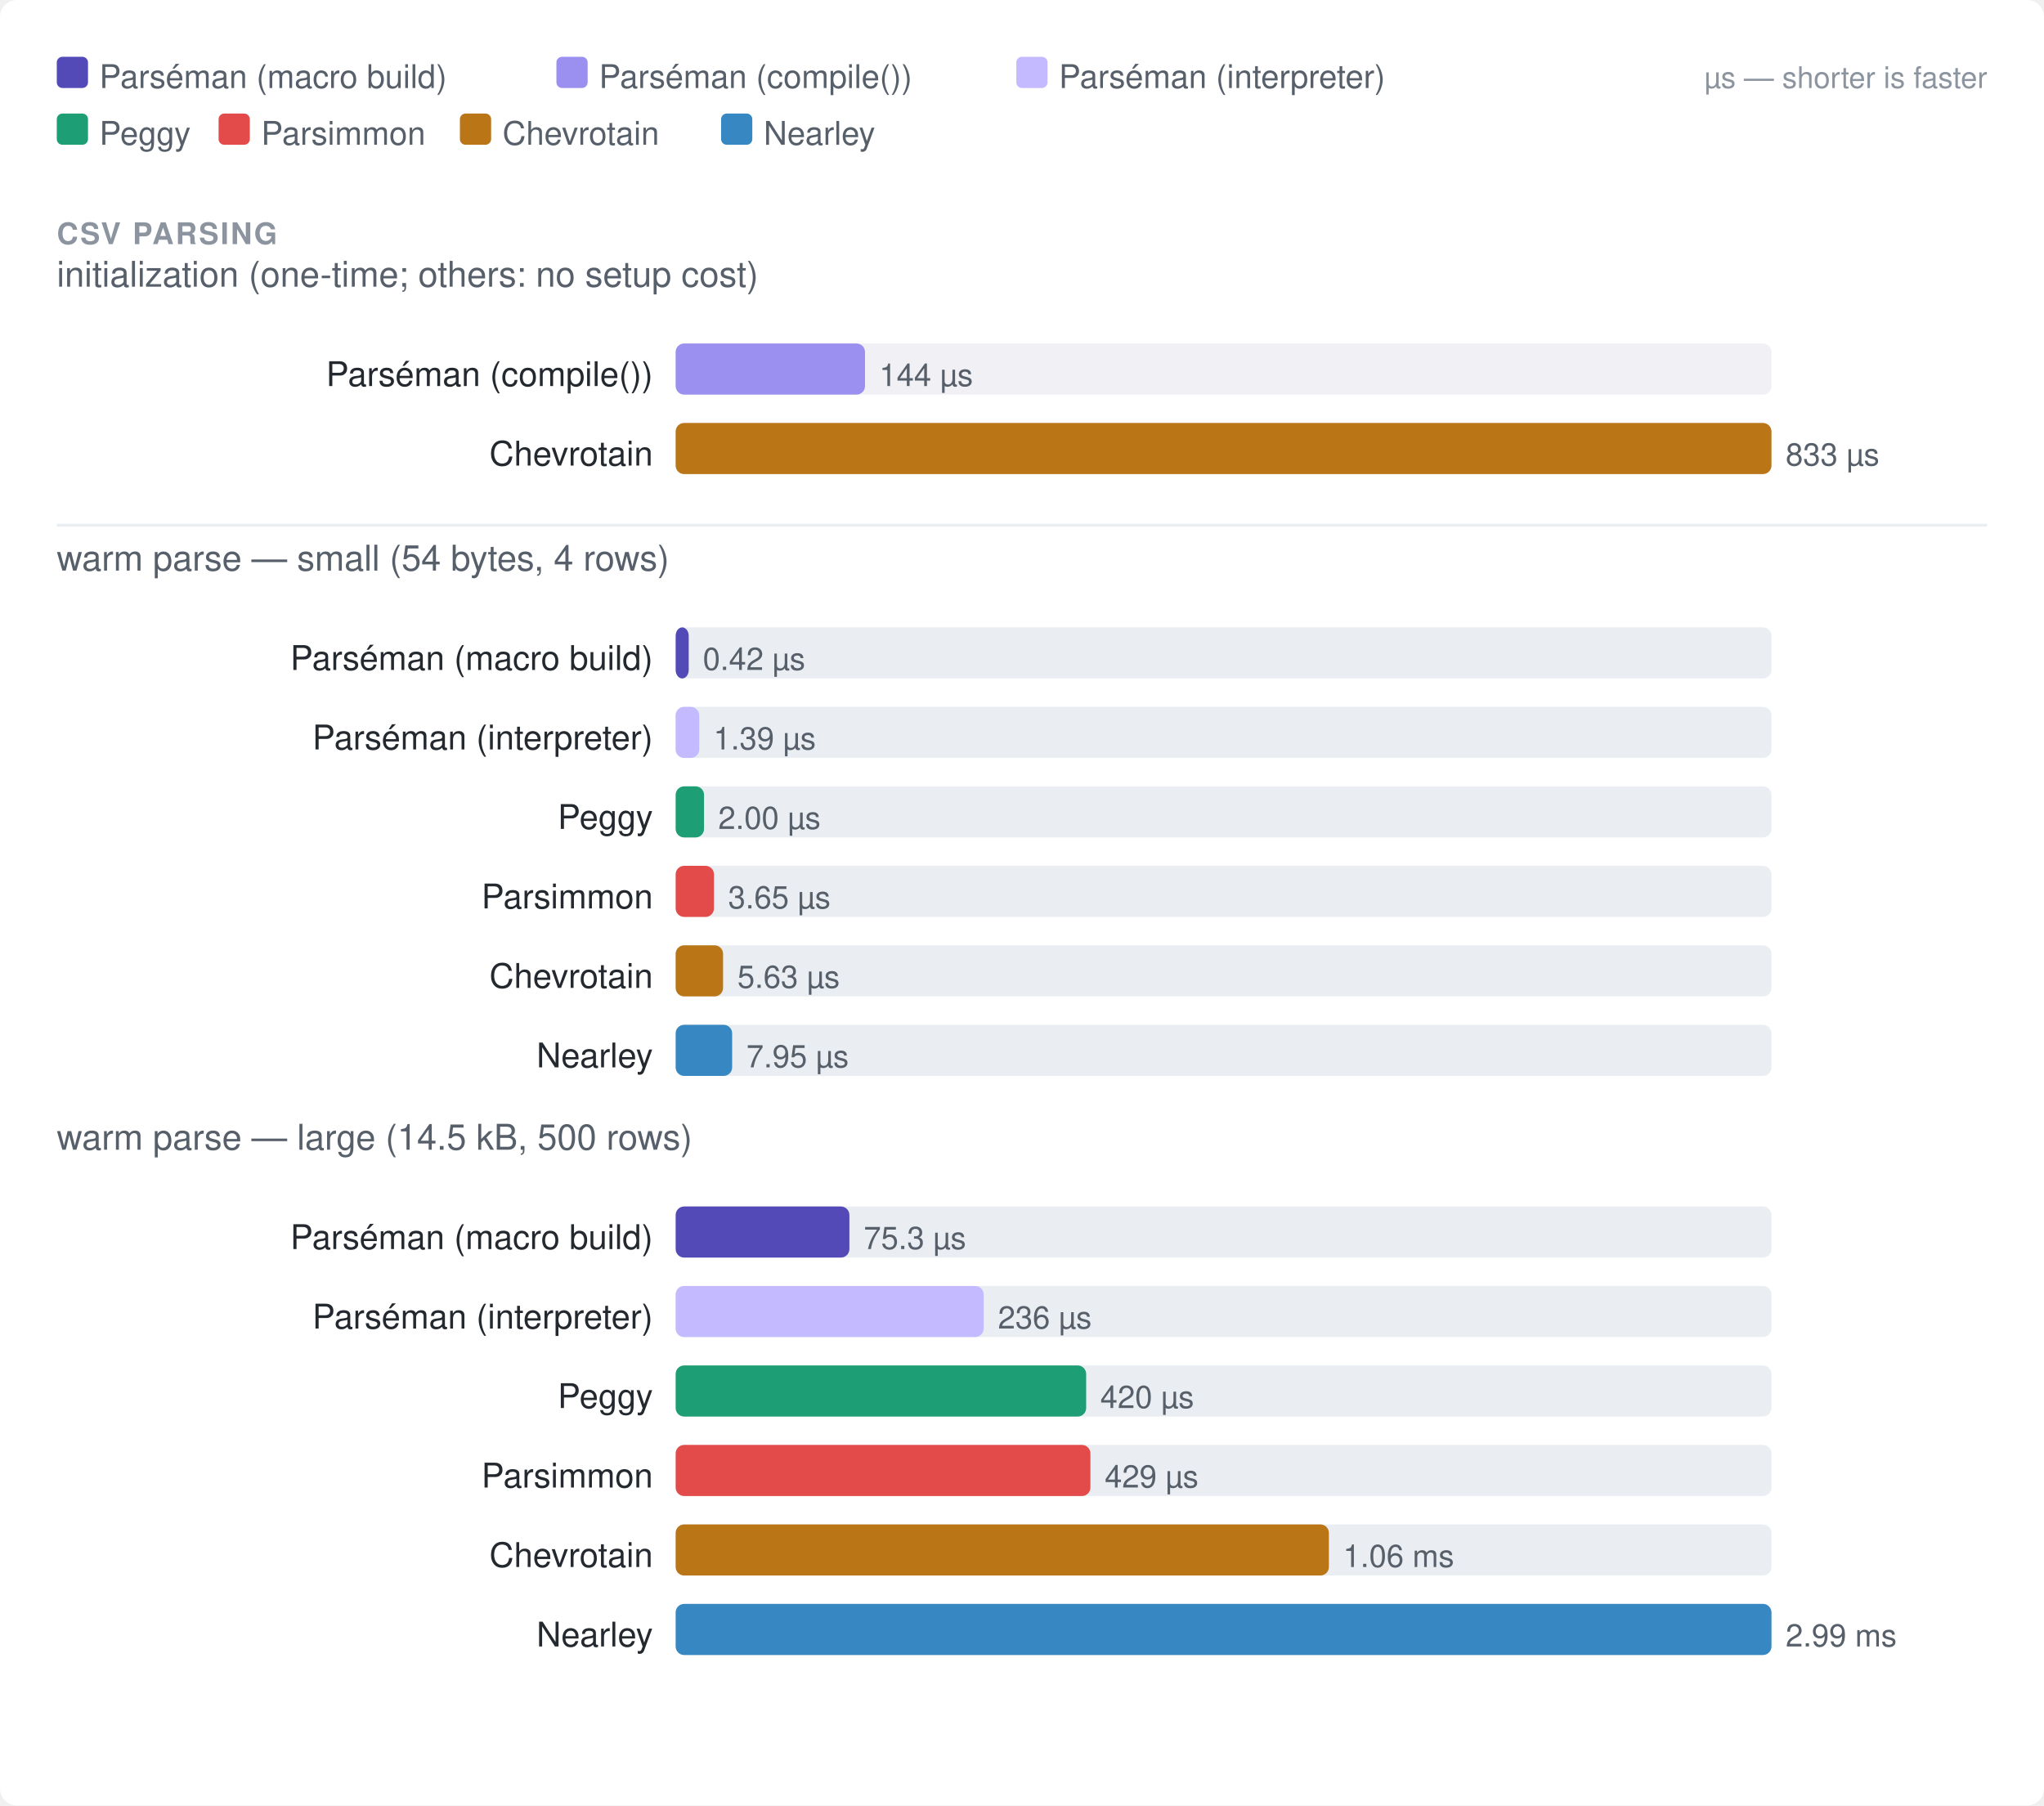
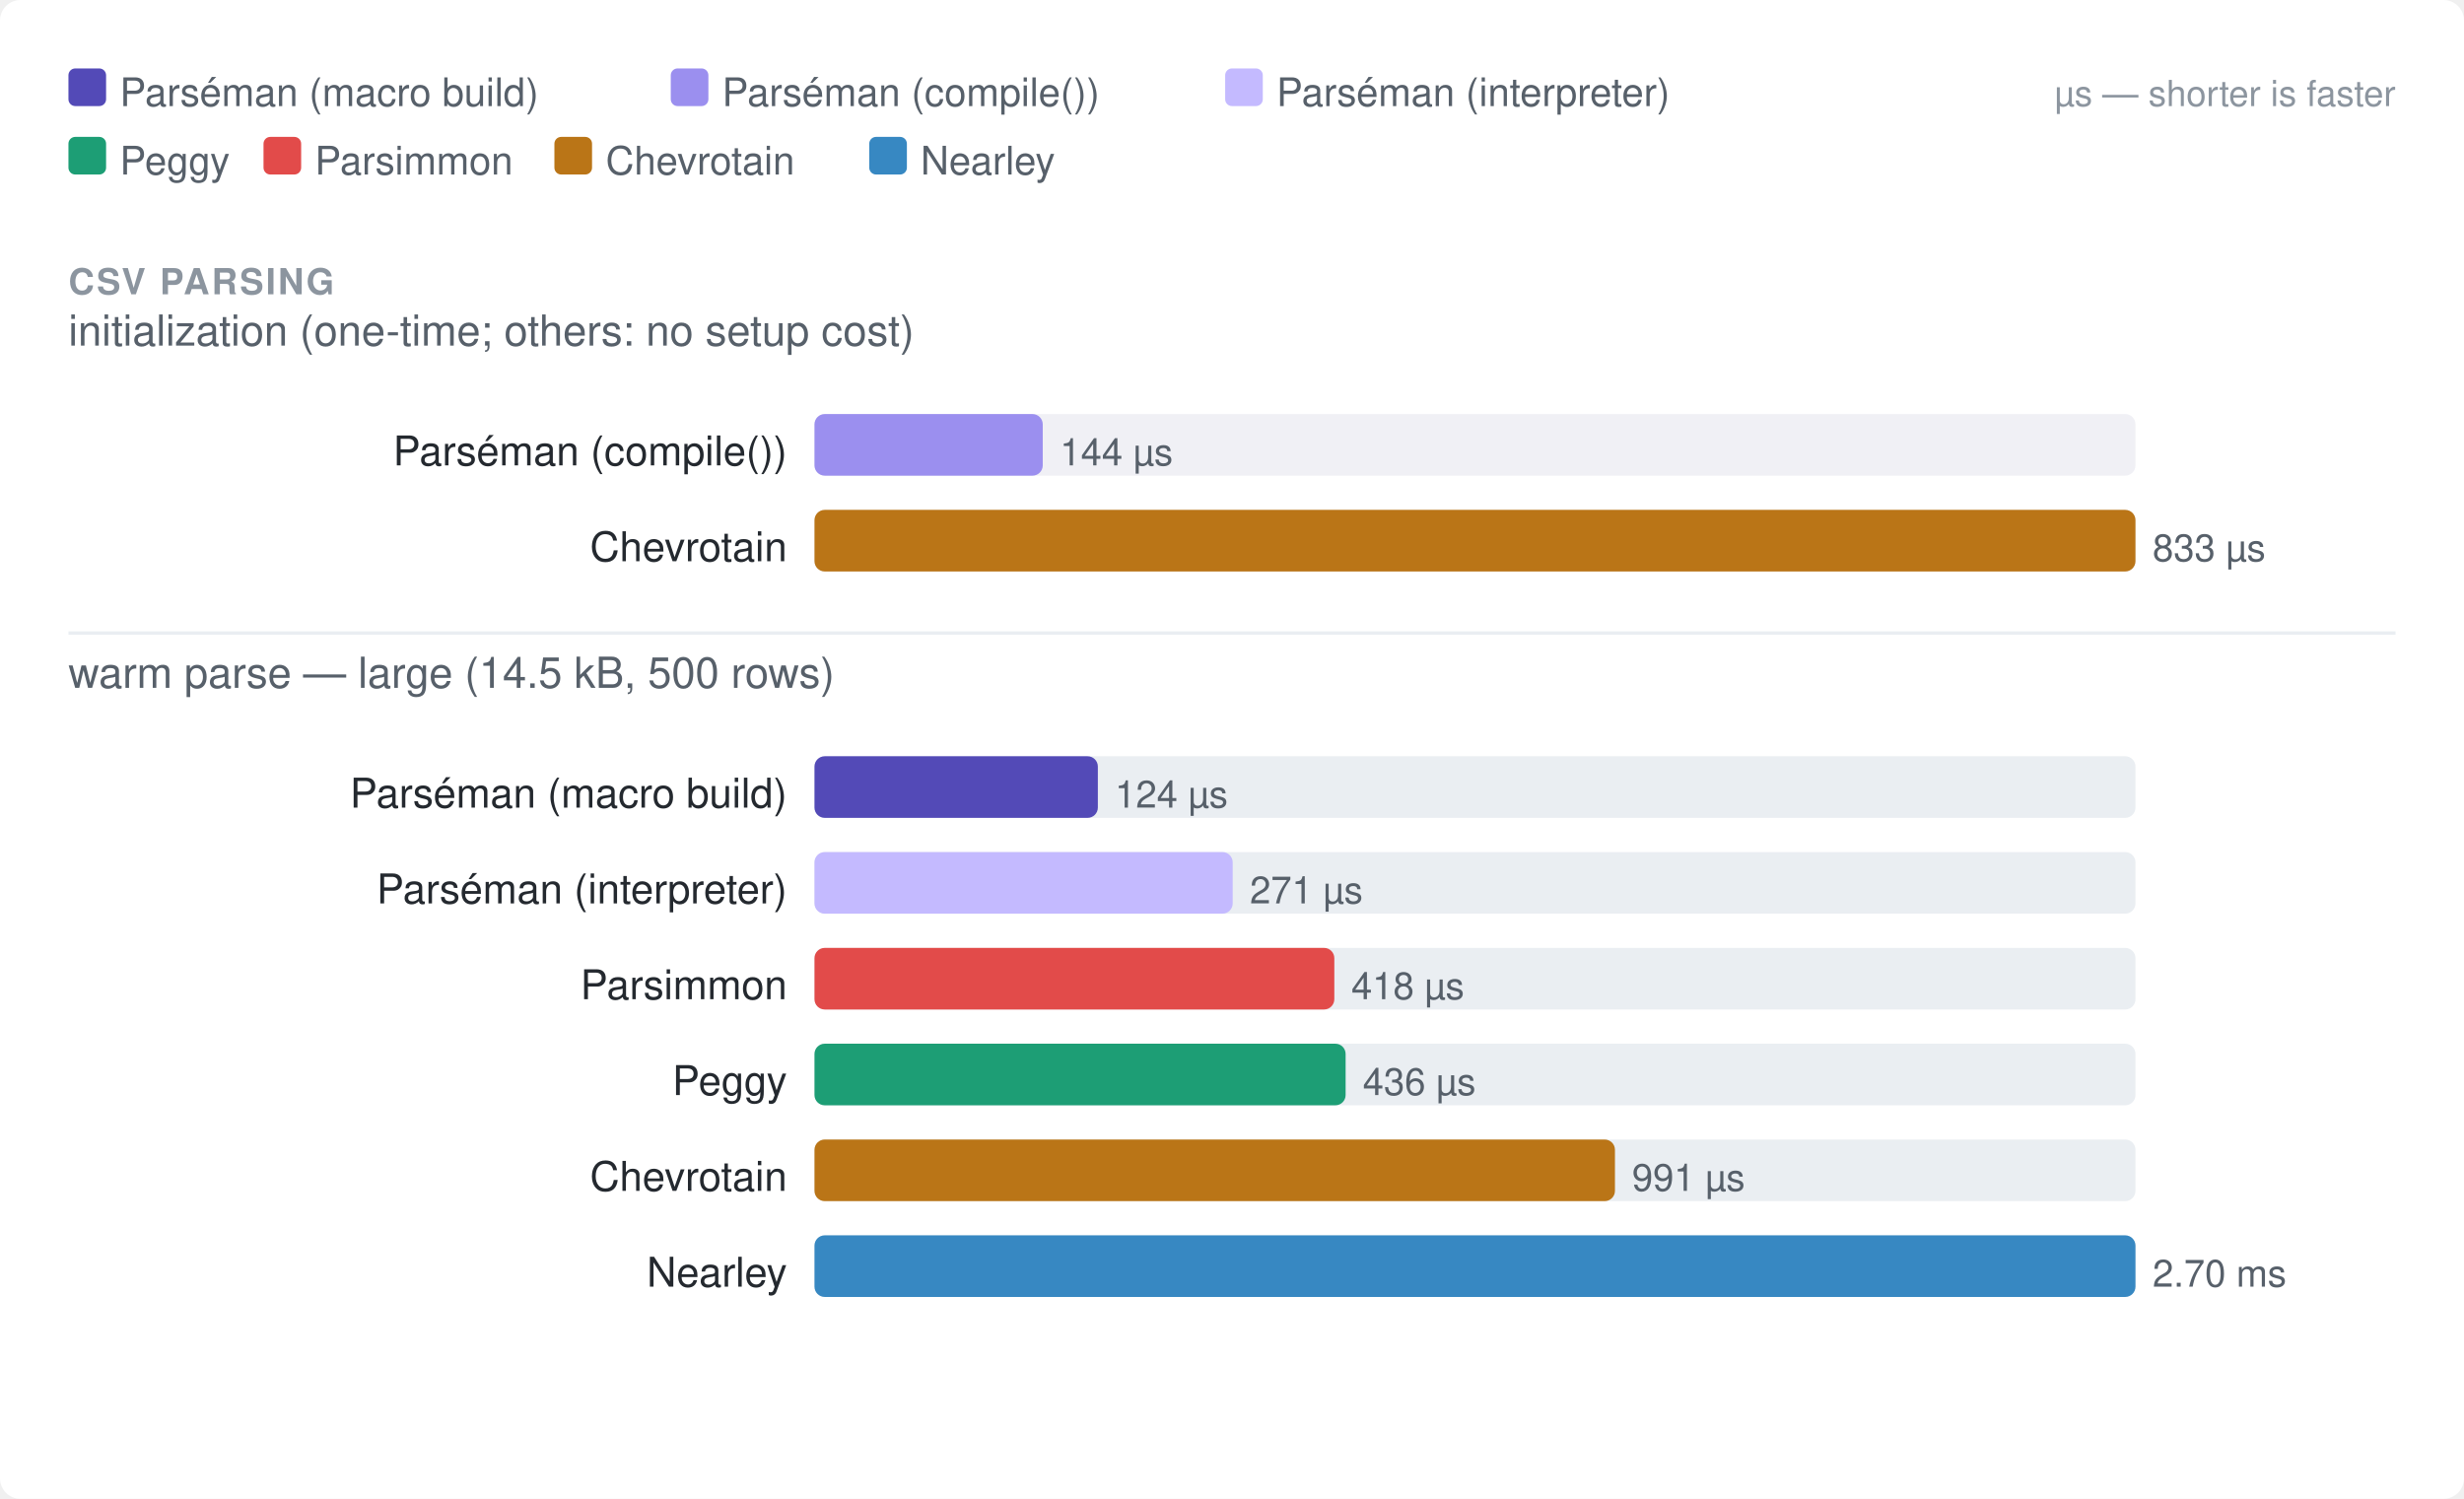
- <svg xmlns="http://www.w3.org/2000/svg" viewBox="0 0 720 636" width="720" height="636">
-   <rect width="720" height="636" fill="white" rx="6" />
+ <svg xmlns="http://www.w3.org/2000/svg" viewBox="0 0 720 438" width="720" height="438">
+   <rect width="720" height="438" fill="white" rx="6" />
  <rect x="20" y="20" width="11" height="11" rx="2" fill="#534AB7" />
  <text x="35" y="31" font-size="11.5" fill="#57606a" font-family="-apple-system,BlinkMacSystemFont,'Segoe UI',Helvetica,Arial,sans-serif">Parséman (macro build)</text>
  <rect x="196" y="20" width="11" height="11" rx="2" fill="#9B8FEF" />
  <text x="211" y="31" font-size="11.5" fill="#57606a" font-family="-apple-system,BlinkMacSystemFont,'Segoe UI',Helvetica,Arial,sans-serif">Parséman (compile())</text>
  <rect x="358" y="20" width="11" height="11" rx="2" fill="#C4BAFF" />
  <text x="373" y="31" font-size="11.5" fill="#57606a" font-family="-apple-system,BlinkMacSystemFont,'Segoe UI',Helvetica,Arial,sans-serif">Parséman (interpreter)</text>
  <rect x="20" y="40" width="11" height="11" rx="2" fill="#1D9E75" />
  <text x="35" y="51" font-size="11.5" fill="#57606a" font-family="-apple-system,BlinkMacSystemFont,'Segoe UI',Helvetica,Arial,sans-serif">Peggy</text>
  <rect x="77" y="40" width="11" height="11" rx="2" fill="#E24B4A" />
  <text x="92" y="51" font-size="11.5" fill="#57606a" font-family="-apple-system,BlinkMacSystemFont,'Segoe UI',Helvetica,Arial,sans-serif">Parsimmon</text>
  <rect x="162" y="40" width="11" height="11" rx="2" fill="#BA7517" />
  <text x="177" y="51" font-size="11.5" fill="#57606a" font-family="-apple-system,BlinkMacSystemFont,'Segoe UI',Helvetica,Arial,sans-serif">Chevrotain</text>
  <rect x="254" y="40" width="11" height="11" rx="2" fill="#3788C2" />
  <text x="269" y="51" font-size="11.5" fill="#57606a" font-family="-apple-system,BlinkMacSystemFont,'Segoe UI',Helvetica,Arial,sans-serif">Nearley</text>
  <text x="700" y="31" font-size="10.5" fill="#8c959f" text-anchor="end" font-family="-apple-system,BlinkMacSystemFont,'Segoe UI',Helvetica,Arial,sans-serif">µs — shorter is faster</text>
  <text x="20" y="86" font-size="10.5" font-weight="600" fill="#8c959f" letter-spacing="0.06em" font-family="-apple-system,BlinkMacSystemFont,'Segoe UI',Helvetica,Arial,sans-serif">CSV PARSING</text>
  <text x="20" y="101" font-size="12.5" fill="#57606a" font-family="-apple-system,BlinkMacSystemFont,'Segoe UI',Helvetica,Arial,sans-serif">initialization (one-time; others: no setup cost)</text>
  <text x="230" y="136" text-anchor="end" font-size="12" fill="#24292f" font-family="-apple-system,BlinkMacSystemFont,'Segoe UI',Helvetica,Arial,sans-serif">Parséman (compile())</text>
  <rect x="238" y="121" width="386" height="18" rx="3" fill="#f0f0f5" />
  <rect x="238" y="121" width="66.7" height="18" rx="3" fill="#9B8FEF" />
  <text x="309.719" y="136" font-size="11" fill="#57606a" font-family="-apple-system,BlinkMacSystemFont,'Segoe UI',Helvetica,Arial,sans-serif">144 µs</text>
  <text x="230" y="164" text-anchor="end" font-size="12" fill="#24292f" font-family="-apple-system,BlinkMacSystemFont,'Segoe UI',Helvetica,Arial,sans-serif">Chevrotain</text>
  <rect x="238" y="149" width="386" height="18" rx="3" fill="#f0f0f5" />
  <rect x="238" y="149" width="386.0" height="18" rx="3" fill="#BA7517" />
  <text x="629" y="164" font-size="11" fill="#57606a" font-family="-apple-system,BlinkMacSystemFont,'Segoe UI',Helvetica,Arial,sans-serif">833 µs</text>
  <line x1="20" y1="185" x2="700" y2="185" stroke="#eaeef2" stroke-width="1" />
-   <text x="20" y="201" font-size="12.5" fill="#57606a" font-family="-apple-system,BlinkMacSystemFont,'Segoe UI',Helvetica,Arial,sans-serif">warm parse — small  (54 bytes, 4 rows)</text>
+   <text x="20" y="201" font-size="12.5" fill="#57606a" font-family="-apple-system,BlinkMacSystemFont,'Segoe UI',Helvetica,Arial,sans-serif">warm parse — large  (14.5 kB, 500 rows)</text>
  <text x="230" y="236" text-anchor="end" font-size="12" fill="#24292f" font-family="-apple-system,BlinkMacSystemFont,'Segoe UI',Helvetica,Arial,sans-serif">Parséman (macro build)</text>
  <rect x="238" y="221" width="386" height="18" rx="3" fill="#eaeef2" />
-   <rect x="238" y="221" width="4.6" height="18" rx="3" fill="#534AB7" />
-   <text x="247.577" y="236" font-size="11" fill="#57606a" font-family="-apple-system,BlinkMacSystemFont,'Segoe UI',Helvetica,Arial,sans-serif">0.42 µs</text>
+   <rect x="238" y="221" width="82.8" height="18" rx="3" fill="#534AB7" />
+   <text x="325.78" y="236" font-size="11" fill="#57606a" font-family="-apple-system,BlinkMacSystemFont,'Segoe UI',Helvetica,Arial,sans-serif">124 µs</text>
  <text x="230" y="264" text-anchor="end" font-size="12" fill="#24292f" font-family="-apple-system,BlinkMacSystemFont,'Segoe UI',Helvetica,Arial,sans-serif">Parséman (interpreter)</text>
  <rect x="238" y="249" width="386" height="18" rx="3" fill="#eaeef2" />
-   <rect x="238" y="249" width="8.3" height="18" rx="3" fill="#C4BAFF" />
-   <text x="251.319" y="264" font-size="11" fill="#57606a" font-family="-apple-system,BlinkMacSystemFont,'Segoe UI',Helvetica,Arial,sans-serif">1.39 µs</text>
-   <text x="230" y="292" text-anchor="end" font-size="12" fill="#24292f" font-family="-apple-system,BlinkMacSystemFont,'Segoe UI',Helvetica,Arial,sans-serif">Peggy</text>
+   <rect x="238" y="249" width="122.2" height="18" rx="3" fill="#C4BAFF" />
+   <text x="365.22" y="264" font-size="11" fill="#57606a" font-family="-apple-system,BlinkMacSystemFont,'Segoe UI',Helvetica,Arial,sans-serif">271 µs</text>
+   <text x="230" y="292" text-anchor="end" font-size="12" fill="#24292f" font-family="-apple-system,BlinkMacSystemFont,'Segoe UI',Helvetica,Arial,sans-serif">Parsimmon</text>
  <rect x="238" y="277" width="386" height="18" rx="3" fill="#eaeef2" />
-   <rect x="238" y="277" width="10.0" height="18" rx="3" fill="#1D9E75" />
-   <text x="252.987" y="292" font-size="11" fill="#57606a" font-family="-apple-system,BlinkMacSystemFont,'Segoe UI',Helvetica,Arial,sans-serif">2.00 µs</text>
-   <text x="230" y="320" text-anchor="end" font-size="12" fill="#24292f" font-family="-apple-system,BlinkMacSystemFont,'Segoe UI',Helvetica,Arial,sans-serif">Parsimmon</text>
+   <rect x="238" y="277" width="151.9" height="18" rx="3" fill="#E24B4A" />
+   <text x="394.869" y="292" font-size="11" fill="#57606a" font-family="-apple-system,BlinkMacSystemFont,'Segoe UI',Helvetica,Arial,sans-serif">418 µs</text>
+   <text x="230" y="320" text-anchor="end" font-size="12" fill="#24292f" font-family="-apple-system,BlinkMacSystemFont,'Segoe UI',Helvetica,Arial,sans-serif">Peggy</text>
  <rect x="238" y="305" width="386" height="18" rx="3" fill="#eaeef2" />
-   <rect x="238" y="305" width="13.5" height="18" rx="3" fill="#E24B4A" />
-   <text x="256.493" y="320" font-size="11" fill="#57606a" font-family="-apple-system,BlinkMacSystemFont,'Segoe UI',Helvetica,Arial,sans-serif">3.65 µs</text>
+   <rect x="238" y="305" width="155.2" height="18" rx="3" fill="#1D9E75" />
+   <text x="398.222" y="320" font-size="11" fill="#57606a" font-family="-apple-system,BlinkMacSystemFont,'Segoe UI',Helvetica,Arial,sans-serif">436 µs</text>
  <text x="230" y="348" text-anchor="end" font-size="12" fill="#24292f" font-family="-apple-system,BlinkMacSystemFont,'Segoe UI',Helvetica,Arial,sans-serif">Chevrotain</text>
  <rect x="238" y="333" width="386" height="18" rx="3" fill="#eaeef2" />
-   <rect x="238" y="333" width="16.7" height="18" rx="3" fill="#BA7517" />
-   <text x="259.742" y="348" font-size="11" fill="#57606a" font-family="-apple-system,BlinkMacSystemFont,'Segoe UI',Helvetica,Arial,sans-serif">5.63 µs</text>
+   <rect x="238" y="333" width="233.9" height="18" rx="3" fill="#BA7517" />
+   <text x="476.888" y="348" font-size="11" fill="#57606a" font-family="-apple-system,BlinkMacSystemFont,'Segoe UI',Helvetica,Arial,sans-serif">991 µs</text>
  <text x="230" y="376" text-anchor="end" font-size="12" fill="#24292f" font-family="-apple-system,BlinkMacSystemFont,'Segoe UI',Helvetica,Arial,sans-serif">Nearley</text>
  <rect x="238" y="361" width="386" height="18" rx="3" fill="#eaeef2" />
-   <rect x="238" y="361" width="19.9" height="18" rx="3" fill="#3788C2" />
-   <text x="262.902" y="376" font-size="11" fill="#57606a" font-family="-apple-system,BlinkMacSystemFont,'Segoe UI',Helvetica,Arial,sans-serif">7.95 µs</text>
-   <text x="20" y="405" font-size="12.5" fill="#57606a" font-family="-apple-system,BlinkMacSystemFont,'Segoe UI',Helvetica,Arial,sans-serif">warm parse — large  (14.5 kB, 500 rows)</text>
-   <text x="230" y="440" text-anchor="end" font-size="12" fill="#24292f" font-family="-apple-system,BlinkMacSystemFont,'Segoe UI',Helvetica,Arial,sans-serif">Parséman (macro build)</text>
-   <rect x="238" y="425" width="386" height="18" rx="3" fill="#eaeef2" />
-   <rect x="238" y="425" width="61.2" height="18" rx="3" fill="#534AB7" />
-   <text x="304.229" y="440" font-size="11" fill="#57606a" font-family="-apple-system,BlinkMacSystemFont,'Segoe UI',Helvetica,Arial,sans-serif">75.3 µs</text>
-   <text x="230" y="468" text-anchor="end" font-size="12" fill="#24292f" font-family="-apple-system,BlinkMacSystemFont,'Segoe UI',Helvetica,Arial,sans-serif">Parséman (interpreter)</text>
-   <rect x="238" y="453" width="386" height="18" rx="3" fill="#eaeef2" />
-   <rect x="238" y="453" width="108.5" height="18" rx="3" fill="#C4BAFF" />
-   <text x="351.529" y="468" font-size="11" fill="#57606a" font-family="-apple-system,BlinkMacSystemFont,'Segoe UI',Helvetica,Arial,sans-serif">236 µs</text>
-   <text x="230" y="496" text-anchor="end" font-size="12" fill="#24292f" font-family="-apple-system,BlinkMacSystemFont,'Segoe UI',Helvetica,Arial,sans-serif">Peggy</text>
-   <rect x="238" y="481" width="386" height="18" rx="3" fill="#eaeef2" />
-   <rect x="238" y="481" width="144.6" height="18" rx="3" fill="#1D9E75" />
-   <text x="387.571" y="496" font-size="11" fill="#57606a" font-family="-apple-system,BlinkMacSystemFont,'Segoe UI',Helvetica,Arial,sans-serif">420 µs</text>
-   <text x="230" y="524" text-anchor="end" font-size="12" fill="#24292f" font-family="-apple-system,BlinkMacSystemFont,'Segoe UI',Helvetica,Arial,sans-serif">Parsimmon</text>
-   <rect x="238" y="509" width="386" height="18" rx="3" fill="#eaeef2" />
-   <rect x="238" y="509" width="146.1" height="18" rx="3" fill="#E24B4A" />
-   <text x="389.135" y="524" font-size="11" fill="#57606a" font-family="-apple-system,BlinkMacSystemFont,'Segoe UI',Helvetica,Arial,sans-serif">429 µs</text>
-   <text x="230" y="552" text-anchor="end" font-size="12" fill="#24292f" font-family="-apple-system,BlinkMacSystemFont,'Segoe UI',Helvetica,Arial,sans-serif">Chevrotain</text>
-   <rect x="238" y="537" width="386" height="18" rx="3" fill="#eaeef2" />
-   <rect x="238" y="537" width="230.1" height="18" rx="3" fill="#BA7517" />
-   <text x="473.09" y="552" font-size="11" fill="#57606a" font-family="-apple-system,BlinkMacSystemFont,'Segoe UI',Helvetica,Arial,sans-serif">1.06 ms</text>
-   <text x="230" y="580" text-anchor="end" font-size="12" fill="#24292f" font-family="-apple-system,BlinkMacSystemFont,'Segoe UI',Helvetica,Arial,sans-serif">Nearley</text>
-   <rect x="238" y="565" width="386" height="18" rx="3" fill="#eaeef2" />
-   <rect x="238" y="565" width="386.0" height="18" rx="3" fill="#3788C2" />
-   <text x="629" y="580" font-size="11" fill="#57606a" font-family="-apple-system,BlinkMacSystemFont,'Segoe UI',Helvetica,Arial,sans-serif">2.99 ms</text>
+   <rect x="238" y="361" width="386.0" height="18" rx="3" fill="#3788C2" />
+   <text x="629" y="376" font-size="11" fill="#57606a" font-family="-apple-system,BlinkMacSystemFont,'Segoe UI',Helvetica,Arial,sans-serif">2.70 ms</text>
</svg>
